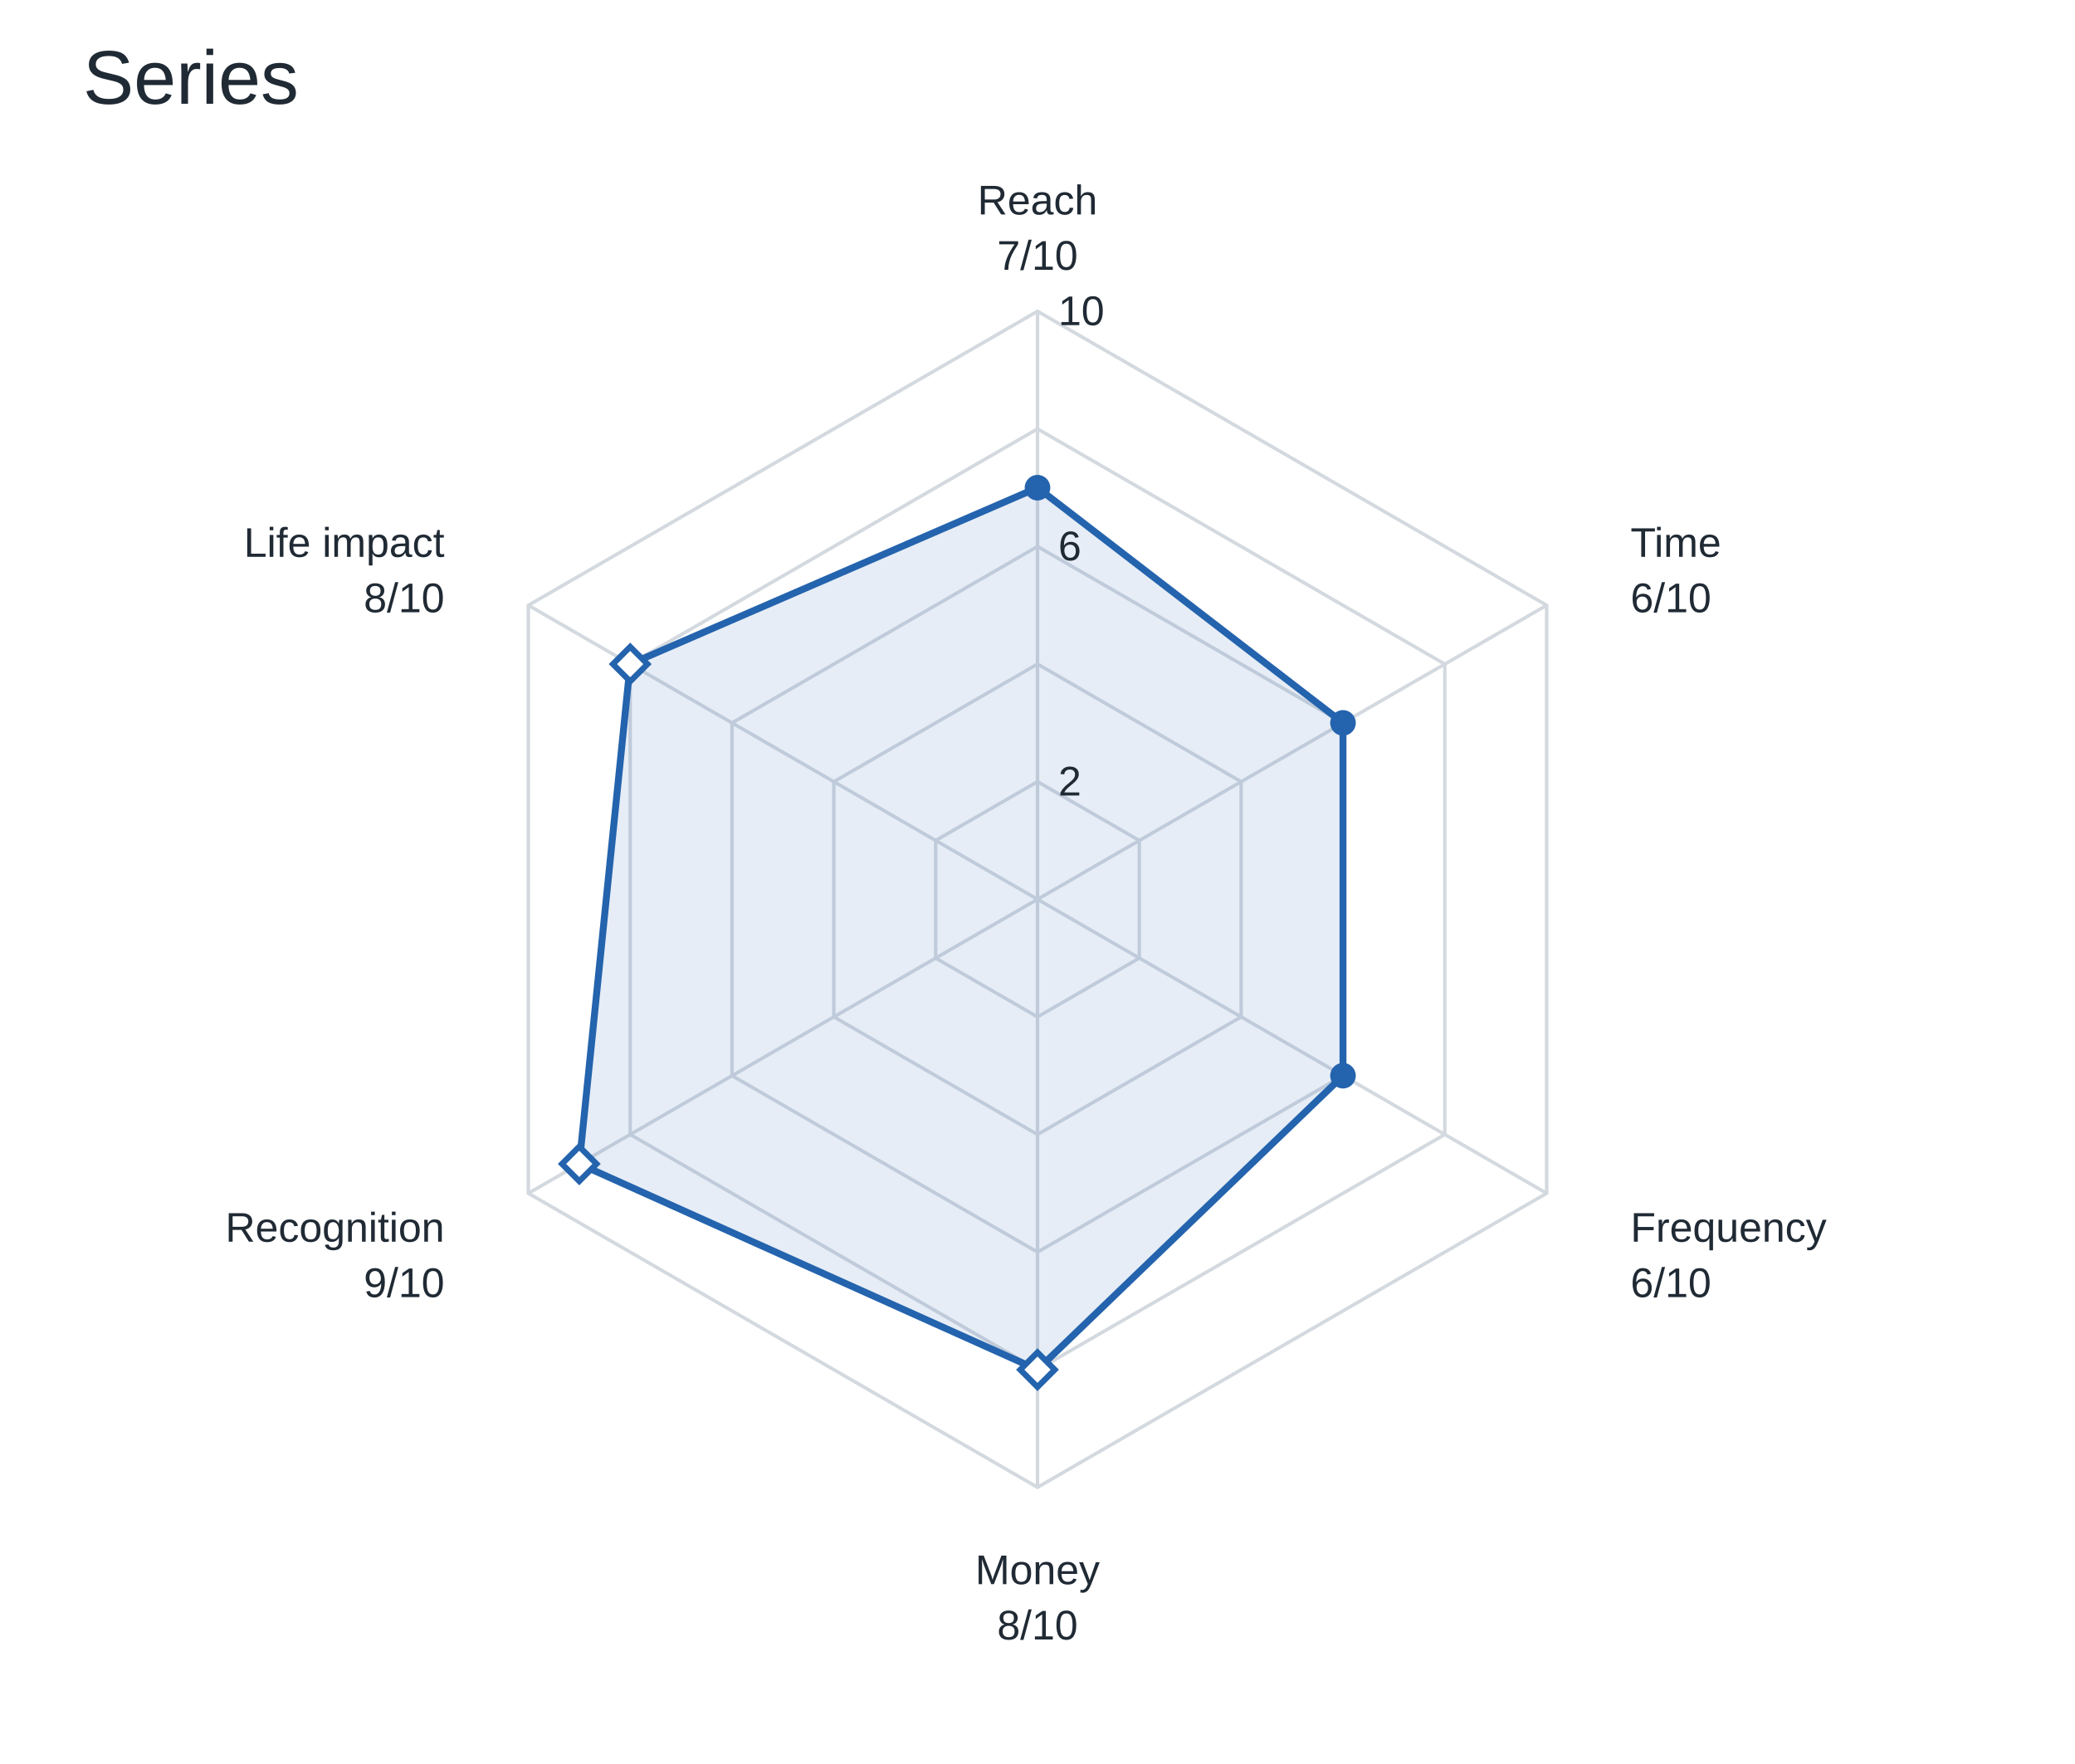
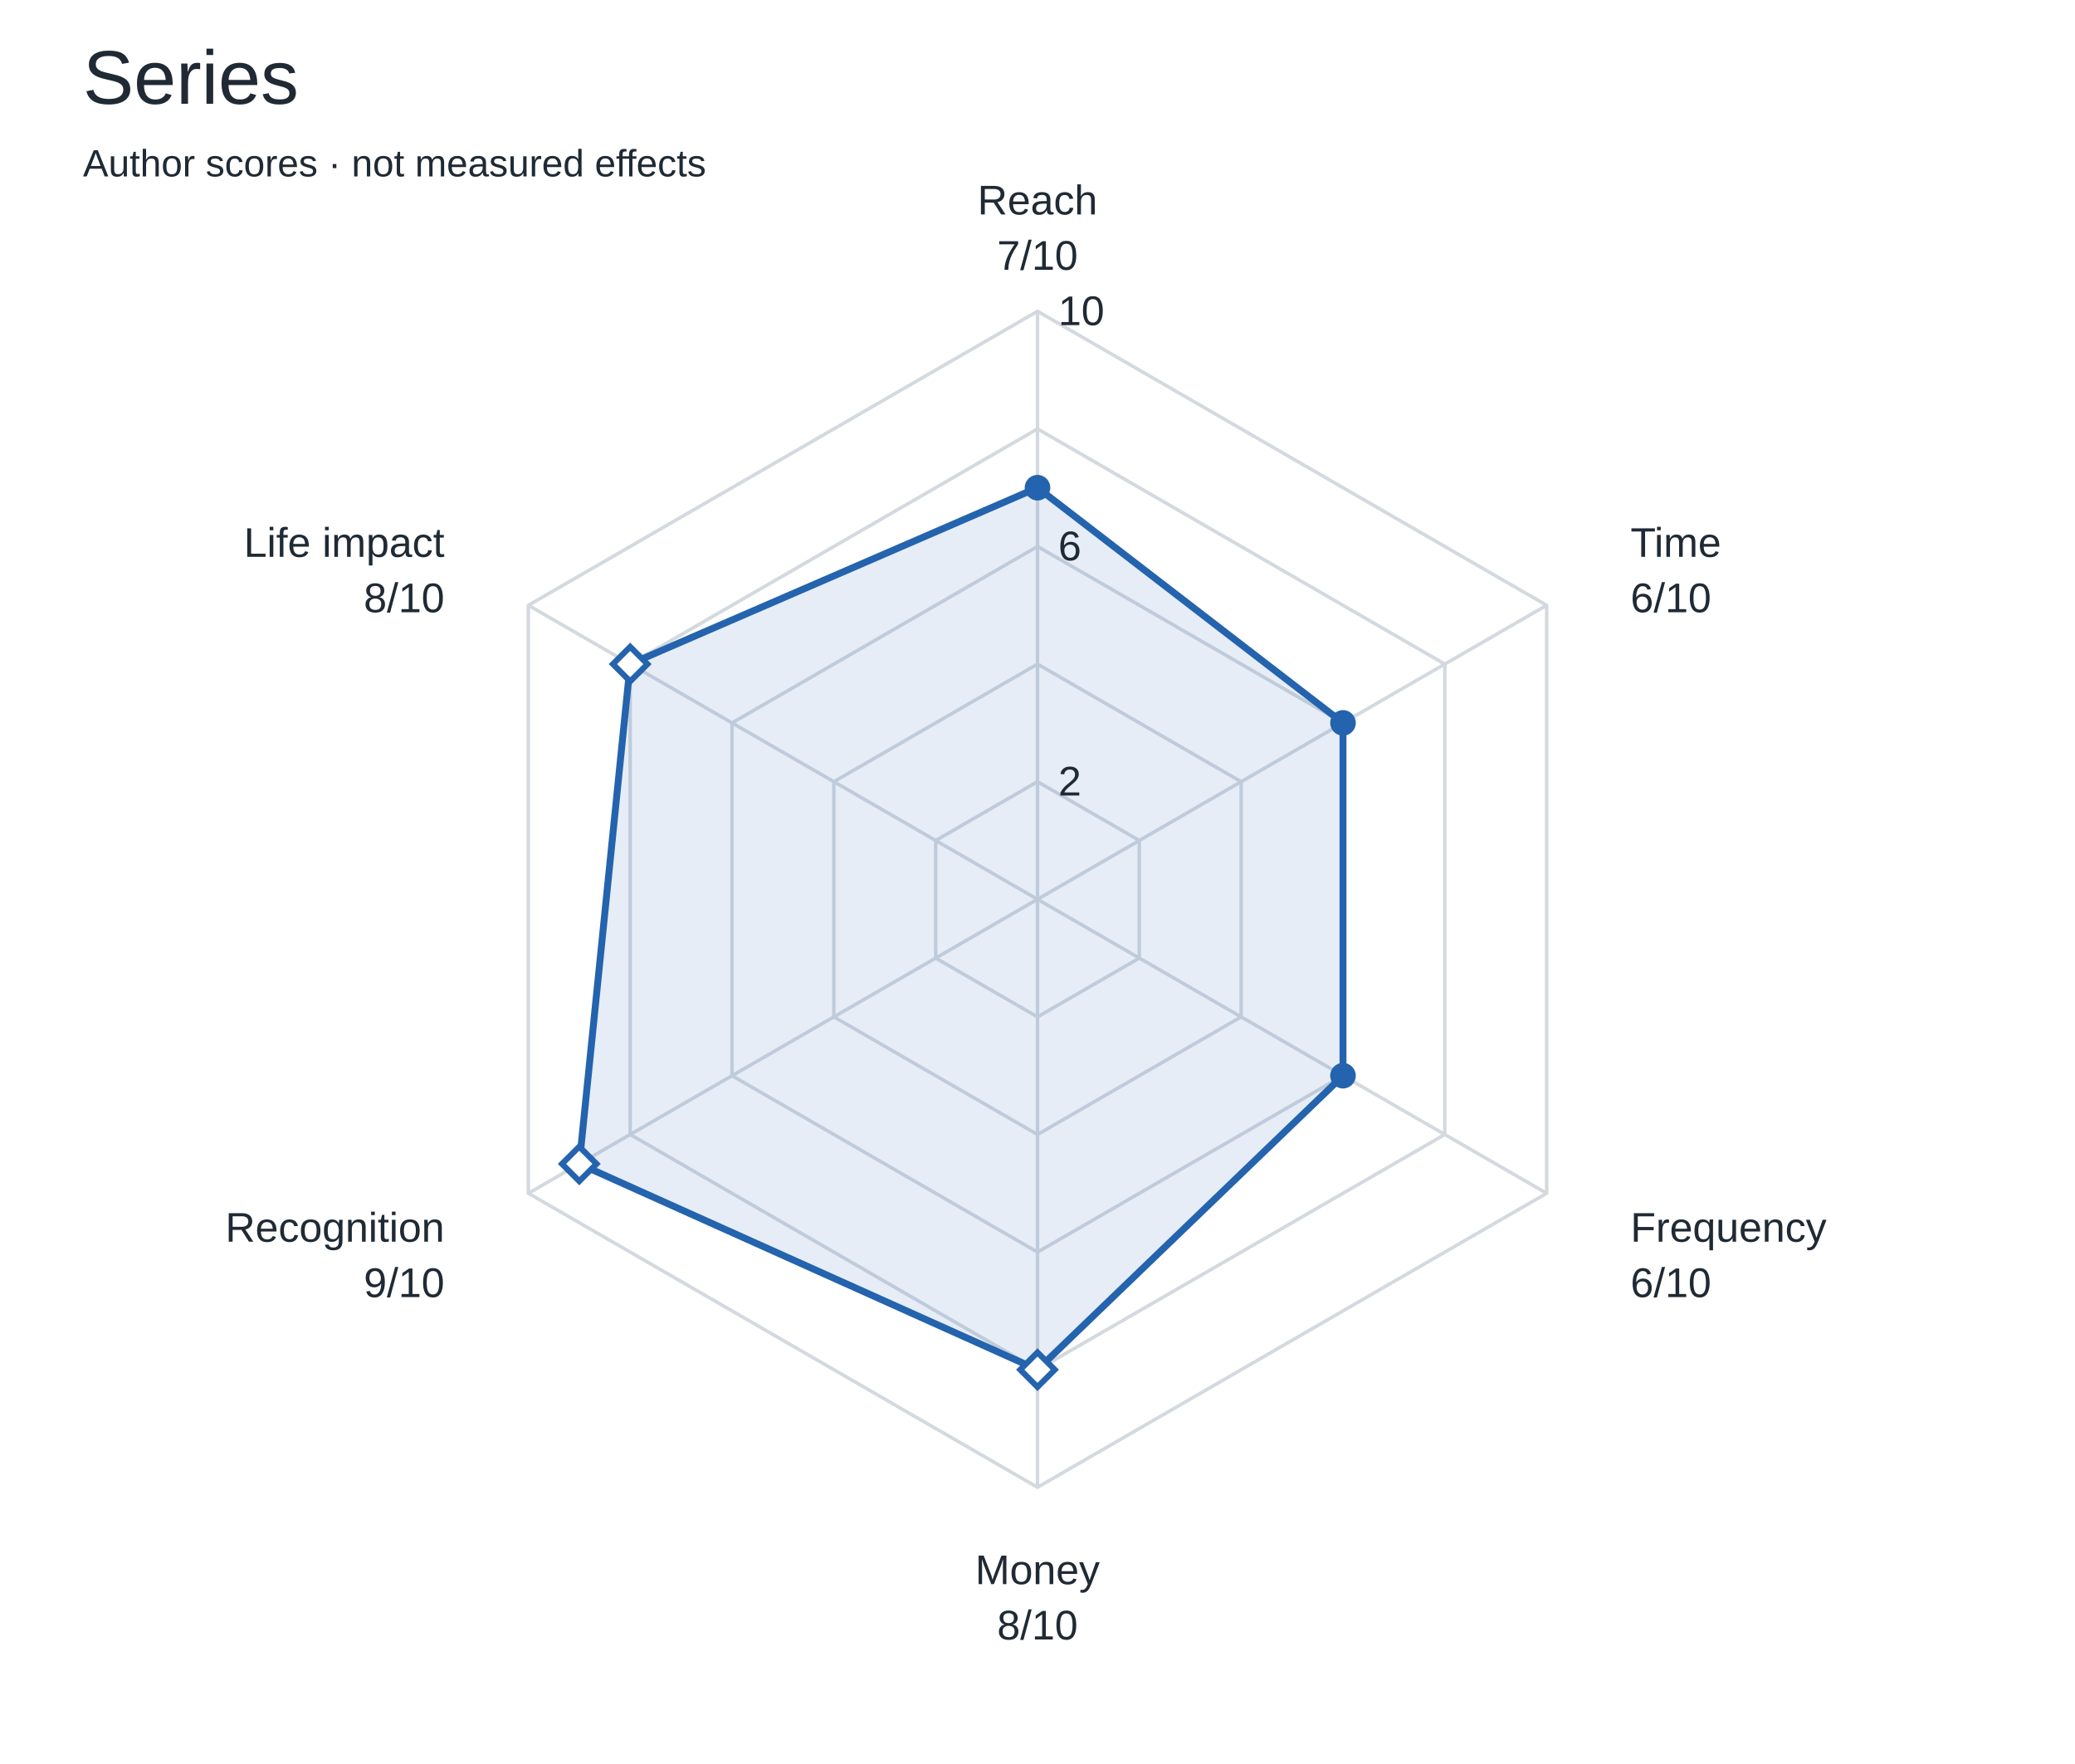
<svg xmlns="http://www.w3.org/2000/svg" width="600" height="510" viewBox="0 0 600 510" role="img" aria-labelledby="title desc">
  <style>text{font-family:Arial,Helvetica,sans-serif;fill:#202a34}</style>
  <rect width="100%" height="100%" fill="white" />
  <text x="24.00" y="30.00" text-anchor="start" font-size="22" font-weight="500">Series</text>
+   <text x="24.00" y="51.00" text-anchor="start" font-size="11" font-weight="400">Author scores · not measured effects</text>
  <path d="M300.000,226.000 L329.445,243.000 L329.445,277.000 L300.000,294.000 L270.555,277.000 L270.555,243.000Z" fill="none" stroke="#d3d9df" />
  <path d="M300.000,192.000 L358.890,226.000 L358.890,294.000 L300.000,328.000 L241.110,294.000 L241.110,226.000Z" fill="none" stroke="#d3d9df" />
  <path d="M300.000,158.000 L388.335,209.000 L388.335,311.000 L300.000,362.000 L211.665,311.000 L211.665,209.000Z" fill="none" stroke="#d3d9df" />
  <path d="M300.000,124.000 L417.779,192.000 L417.779,328.000 L300.000,396.000 L182.221,328.000 L182.221,192.000Z" fill="none" stroke="#d3d9df" />
  <path d="M300.000,90.000 L447.224,175.000 L447.224,345.000 L300.000,430.000 L152.776,345.000 L152.776,175.000Z" fill="none" stroke="#d3d9df" />
  <line x1="300.00" y1="260.00" x2="300.00" y2="90.00" stroke="#d3d9df" stroke-width="1" stroke-dasharray="" />
  <line x1="300.00" y1="260.00" x2="447.22" y2="175.00" stroke="#d3d9df" stroke-width="1" stroke-dasharray="" />
  <line x1="300.00" y1="260.00" x2="447.22" y2="345.00" stroke="#d3d9df" stroke-width="1" stroke-dasharray="" />
  <line x1="300.00" y1="260.00" x2="300.00" y2="430.00" stroke="#d3d9df" stroke-width="1" stroke-dasharray="" />
  <line x1="300.00" y1="260.00" x2="152.78" y2="345.00" stroke="#d3d9df" stroke-width="1" stroke-dasharray="" />
  <line x1="300.00" y1="260.00" x2="152.78" y2="175.00" stroke="#d3d9df" stroke-width="1" stroke-dasharray="" />
  <path d="M300.000,141.000 L388.335,209.000 L388.335,311.000 L300.000,396.000 L167.498,336.500 L182.221,192.000Z" fill="#2463ad" fill-opacity="0.11" stroke="#2463ad" stroke-width="2" />
  <text x="306.00" y="230.00" text-anchor="start" font-size="12" font-weight="400">2</text>
  <text x="306.00" y="162.00" text-anchor="start" font-size="12" font-weight="400">6</text>
  <text x="306.00" y="94.00" text-anchor="start" font-size="12" font-weight="400">10</text>
  <text x="300.00" y="62.00" text-anchor="middle" font-size="12" font-weight="400">Reach</text>
  <text x="300.00" y="78.00" text-anchor="middle" font-size="12" font-weight="400">7/10</text>
  <circle cx="300.0" cy="141.0" r="3.7" fill="#2463ad" />
  <text x="471.47" y="161.00" text-anchor="start" font-size="12" font-weight="400">Time</text>
  <text x="471.47" y="177.00" text-anchor="start" font-size="12" font-weight="400">6/10</text>
  <circle cx="388.335" cy="209.0" r="3.7" fill="#2463ad" />
  <text x="471.47" y="359.00" text-anchor="start" font-size="12" font-weight="400">Frequency</text>
  <text x="471.47" y="375.00" text-anchor="start" font-size="12" font-weight="400">6/10</text>
  <circle cx="388.335" cy="311.0" r="3.7" fill="#2463ad" />
  <text x="300.00" y="458.00" text-anchor="middle" font-size="12" font-weight="400">Money</text>
  <text x="300.00" y="474.00" text-anchor="middle" font-size="12" font-weight="400">8/10</text>
  <path d="M300.0,391.0L305.0,396.0L300.0,401.0L295.0,396.0Z" fill="white" stroke="#2463ad" stroke-width="1.7" />
  <text x="128.53" y="359.00" text-anchor="end" font-size="12" font-weight="400">Recognition</text>
  <text x="128.53" y="375.00" text-anchor="end" font-size="12" font-weight="400">9/10</text>
  <path d="M167.498,331.5L172.498,336.5L167.498,341.5L162.498,336.5Z" fill="white" stroke="#2463ad" stroke-width="1.7" />
  <text x="128.53" y="161.00" text-anchor="end" font-size="12" font-weight="400">Life impact</text>
  <text x="128.53" y="177.00" text-anchor="end" font-size="12" font-weight="400">8/10</text>
  <path d="M182.221,187.0L187.221,192.0L182.221,197.0L177.221,192.0Z" fill="white" stroke="#2463ad" stroke-width="1.7" />
</svg>
